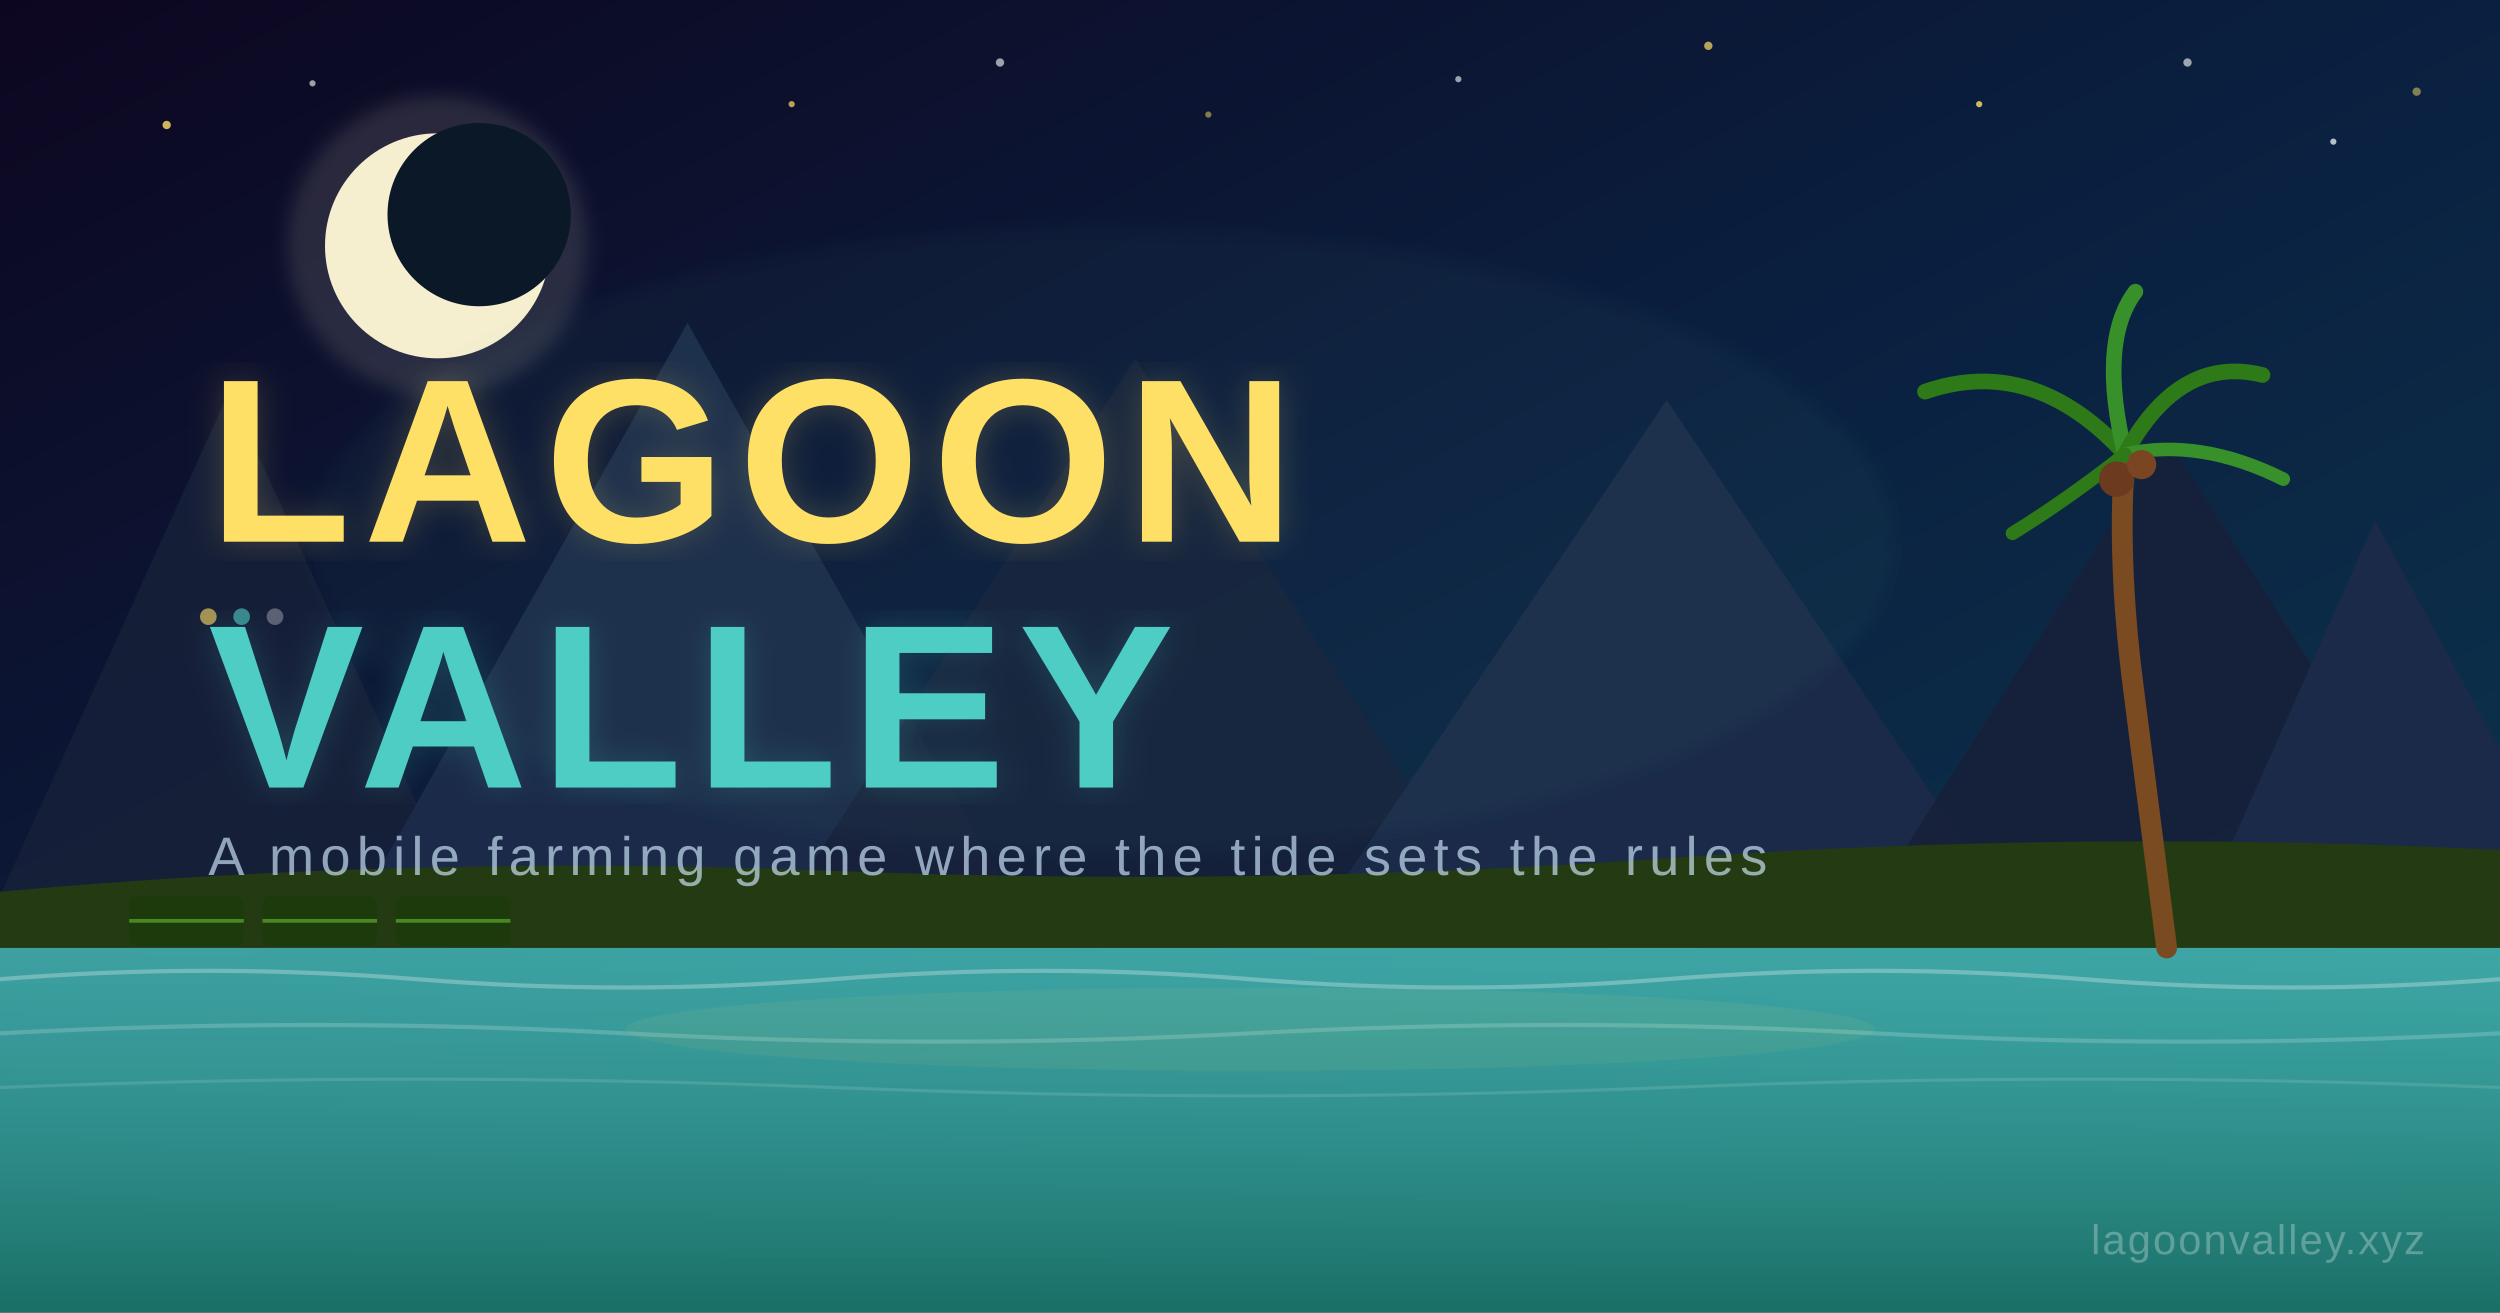
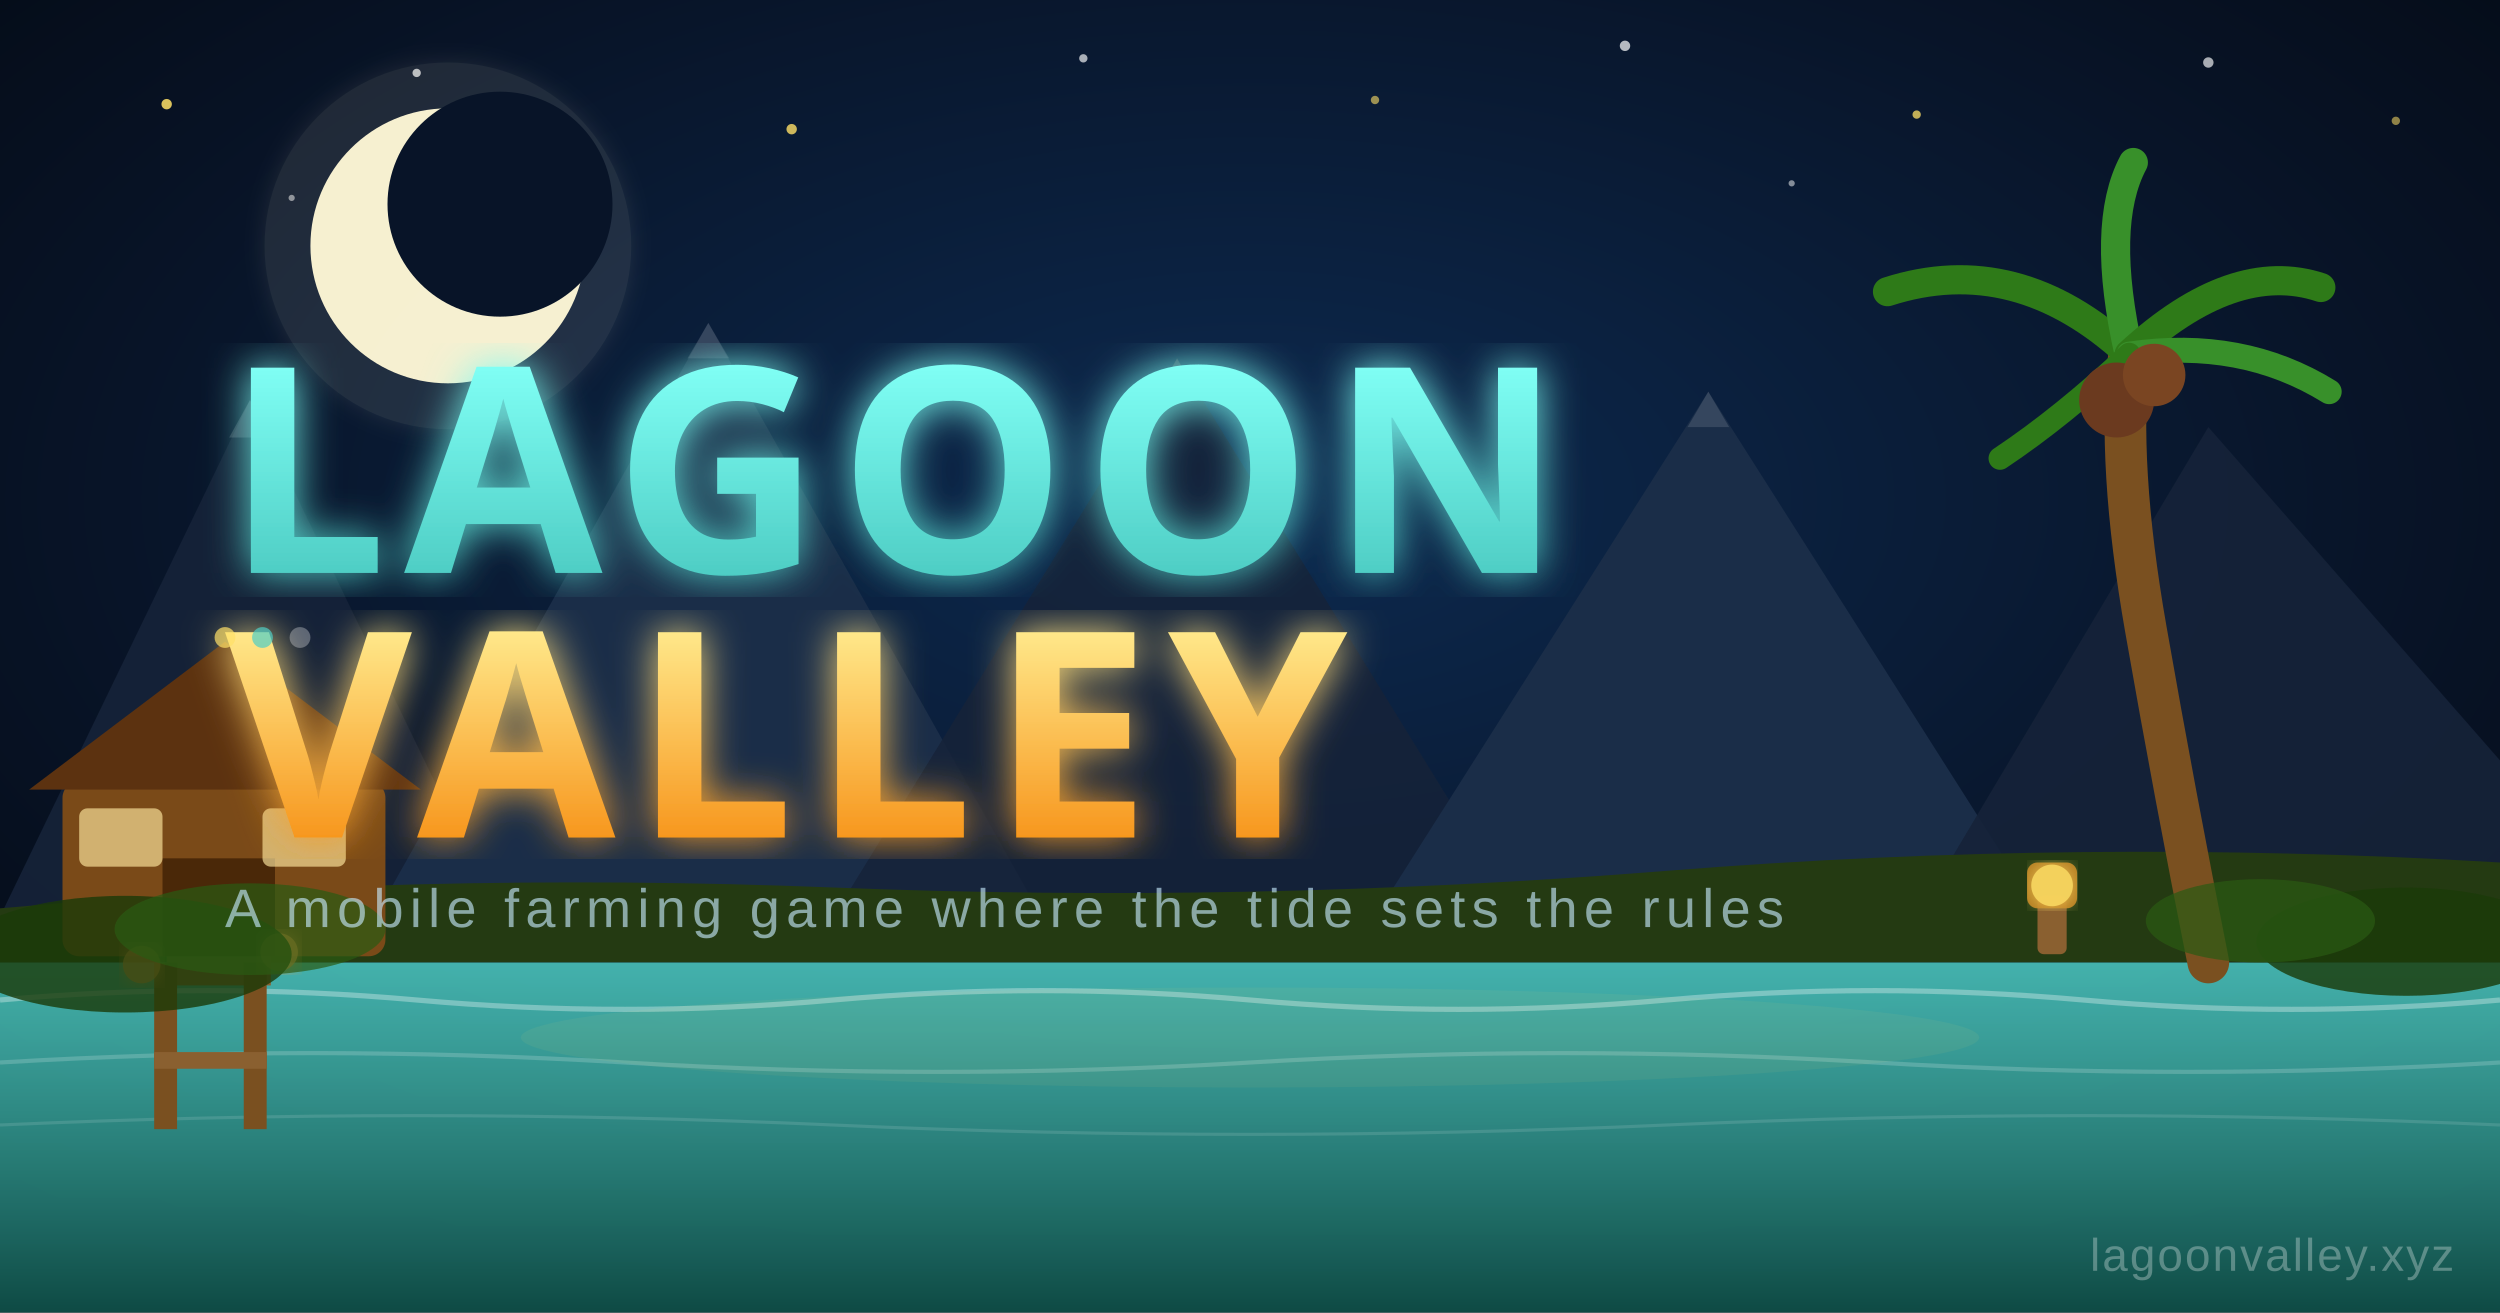
<svg xmlns="http://www.w3.org/2000/svg" viewBox="0 0 1200 630">
  <defs>
-     <linearGradient id="og-bg" x1="0" y1="0" x2="1" y2="1">
-       <stop offset="0%" stop-color="#0d0620" />
-       <stop offset="50%" stop-color="#0a2040" />
-       <stop offset="100%" stop-color="#0d3a50" />
+     <radialGradient id="ogbg" cx="50%" cy="38%" r="75%">
+       <stop offset="0%" stop-color="#0d2a50" />
+       <stop offset="60%" stop-color="#081428" />
+       <stop offset="100%" stop-color="#030810" />
+     </radialGradient>
+     <linearGradient id="ogwater" x1="0" y1="0" x2="0" y2="1">
+       <stop offset="0%" stop-color="#4ecdc4" stop-opacity="0.85" />
+       <stop offset="100%" stop-color="#0e4a44" />
    </linearGradient>
-     <linearGradient id="og-water" x1="0" y1="0" x2="0" y2="1">
-       <stop offset="0%" stop-color="#4ecdc4" stop-opacity="0.75" />
-       <stop offset="100%" stop-color="#1a6e66" />
+     <linearGradient id="ogtextL" x1="0" y1="0" x2="0" y2="1">
+       <stop offset="0%" stop-color="#80fff5" />
+       <stop offset="100%" stop-color="#4ecdc4" />
    </linearGradient>
-     <filter id="og-blur">
-       <feGaussianBlur in="SourceGraphic" stdDeviation="4" />
+     <linearGradient id="ogtextV" x1="0" y1="0" x2="0" y2="1">
+       <stop offset="0%" stop-color="#ffe88a" />
+       <stop offset="100%" stop-color="#f7971e" />
+     </linearGradient>
+     <filter id="ogg">
+       <feGaussianBlur stdDeviation="10" result="b" />
+       <feMerge>
+         <feMergeNode in="b" />
+         <feMergeNode in="SourceGraphic" />
+       </feMerge>
    </filter>
-     <filter id="og-glow">
-       <feGaussianBlur in="SourceGraphic" stdDeviation="8" result="b" />
+     <filter id="ogs">
+       <feGaussianBlur stdDeviation="5" result="b" />
      <feMerge>
        <feMergeNode in="b" />
        <feMergeNode in="SourceGraphic" />
      </feMerge>
    </filter>
  </defs>
-   <rect width="1200" height="630" fill="url(#og-bg)" />
-   <circle cx="80" cy="60" r="2" fill="#ffe066" opacity="0.8" />
-   <circle cx="150" cy="40" r="1.5" fill="#fff" opacity="0.6" />
-   <circle cx="250" cy="80" r="2" fill="#fff" opacity="0.5" />
-   <circle cx="380" cy="50" r="1.5" fill="#ffe066" opacity="0.7" />
-   <circle cx="480" cy="30" r="2" fill="#fff" opacity="0.6" />
-   <circle cx="580" cy="55" r="1.5" fill="#ffe066" opacity="0.5" />
-   <circle cx="700" cy="38" r="1.5" fill="#fff" opacity="0.6" />
-   <circle cx="820" cy="22" r="2" fill="#ffe066" opacity="0.7" />
-   <circle cx="950" cy="50" r="1.5" fill="#ffe066" opacity="0.8" />
-   <circle cx="1050" cy="30" r="2" fill="#fff" opacity="0.6" />
-   <circle cx="1120" cy="68" r="1.5" fill="#fff" opacity="0.7" />
-   <circle cx="1160" cy="44" r="2" fill="#ffe066" opacity="0.5" />
-   <circle cx="210" cy="118" r="72" fill="#fff8d6" opacity="0.12" filter="url(#og-blur)" />
-   <circle cx="210" cy="118" r="54" fill="#fff8d6" opacity="0.95" />
-   <circle cx="230" cy="103" r="44" fill="#0a1828" />
-   <polygon points="0,430 110,188 220,430" fill="#162038" opacity="0.85" />
-   <polygon points="175,430 330,155 485,430" fill="#1a2a48" />
-   <polygon points="380,430 545,172 710,430" fill="#162038" opacity="0.85" />
-   <polygon points="640,430 800,192 960,430" fill="#1a2a48" />
-   <polygon points="900,430 1040,210 1180,430" fill="#162038" opacity="0.9" />
-   <polygon points="1060,430 1140,250 1200,360 1200,430" fill="#1a2a48" />
-   <path d="M0,428 Q200,410 400,418 Q600,426 800,412 Q1000,398 1200,408 L1200,455 L0,455 Z" fill="#243a12" />
-   <rect x="0" y="455" width="1200" height="175" fill="url(#og-water)" />
-   <path d="M0,470 Q100,462 200,470 Q300,478 400,470 Q500,462 600,470 Q700,478 800,470 Q900,462 1000,470 Q1100,478 1200,470" fill="none" stroke="rgba(255,255,255,0.28)" stroke-width="2" />
-   <path d="M0,496 Q150,488 300,496 Q450,504 600,496 Q750,488 900,496 Q1050,504 1200,496" fill="none" stroke="rgba(255,255,255,0.18)" stroke-width="2" />
-   <path d="M0,522 Q200,514 400,522 Q600,530 800,522 Q1000,514 1200,522" fill="none" stroke="rgba(255,255,255,0.12)" stroke-width="1.5" />
-   <ellipse cx="600" cy="494" rx="300" ry="20" fill="rgba(255,224,102,0.06)" />
-   <path d="M1040,455 Q1032,392 1024,330 Q1016,268 1020,218" stroke="#7a4a20" stroke-width="10" fill="none" stroke-linecap="round" />
-   <path d="M1020,218 Q976,170 924,188" stroke="#2e7a18" stroke-width="7.5" fill="none" stroke-linecap="round" />
-   <path d="M1020,218 Q1007,164 1025,140" stroke="#38902a" stroke-width="7.5" fill="none" stroke-linecap="round" />
-   <path d="M1020,218 Q1046,170 1086,180" stroke="#2e7a18" stroke-width="7.5" fill="none" stroke-linecap="round" />
-   <path d="M1020,218 Q1056,210 1096,230" stroke="#38902a" stroke-width="6.5" fill="none" stroke-linecap="round" />
-   <path d="M1020,218 Q992,240 966,256" stroke="#2e7a18" stroke-width="6.5" fill="none" stroke-linecap="round" />
-   <circle cx="1016" cy="230" r="8.5" fill="#6b3a1f" />
-   <circle cx="1028" cy="223" r="7" fill="#7a4522" />
-   <rect x="62" y="430" width="55" height="24" rx="4" fill="#1c3a0c" />
-   <rect x="126" y="430" width="55" height="24" rx="4" fill="#1c3a0c" />
-   <rect x="190" y="430" width="55" height="24" rx="4" fill="#1c3a0c" />
-   <line x1="62" y1="442" x2="117" y2="442" stroke="#5aaa2a" stroke-width="1.8" opacity="0.7" />
-   <line x1="126" y1="442" x2="181" y2="442" stroke="#5aaa2a" stroke-width="1.8" opacity="0.7" />
-   <line x1="190" y1="442" x2="245" y2="442" stroke="#5aaa2a" stroke-width="1.8" opacity="0.7" />
-   <ellipse cx="530" cy="260" rx="380" ry="150" fill="rgba(78,205,196,0.04)" filter="url(#og-blur)" />
-   <text x="100" y="260" font-family="'Segoe UI', Arial, system-ui, sans-serif" font-size="112" font-weight="900" letter-spacing="6" fill="#ffe066" filter="url(#og-glow)" opacity="0.2">LAGOON</text>
-   <text x="100" y="260" font-family="'Segoe UI', Arial, system-ui, sans-serif" font-size="112" font-weight="900" letter-spacing="6" fill="#ffe066">LAGOON</text>
-   <text x="100" y="378" font-family="'Segoe UI', Arial, system-ui, sans-serif" font-size="112" font-weight="900" letter-spacing="6" fill="#4ecdc4" filter="url(#og-glow)" opacity="0.2">VALLEY</text>
-   <text x="100" y="378" font-family="'Segoe UI', Arial, system-ui, sans-serif" font-size="112" font-weight="900" letter-spacing="6" fill="#4ecdc4">VALLEY</text>
-   <text x="100" y="420" font-family="'Segoe UI', Arial, system-ui, sans-serif" font-size="26" font-weight="400" letter-spacing="3" fill="rgba(210,235,255,0.65)">A mobile farming game where the tide sets the rules</text>
-   <circle cx="100" cy="296" r="4" fill="#ffe066" opacity="0.6" />
-   <circle cx="116" cy="296" r="4" fill="#4ecdc4" opacity="0.6" />
-   <circle cx="132" cy="296" r="4" fill="rgba(255,255,255,0.3)" />
-   <text x="1164" y="602" text-anchor="end" font-family="'Segoe UI', Arial, system-ui, sans-serif" font-size="20" fill="rgba(255,255,255,0.28)" letter-spacing="1">lagoonvalley.xyz</text>
+   <rect width="1200" height="630" fill="url(#ogbg)" />
+   <circle cx="80" cy="50" r="2.5" fill="#ffe066" opacity="0.85" />
+   <circle cx="200" cy="35" r="2" fill="#fff" opacity="0.7" />
+   <circle cx="380" cy="62" r="2.5" fill="#ffe066" opacity="0.8" />
+   <circle cx="520" cy="28" r="2" fill="#fff" opacity="0.65" />
+   <circle cx="660" cy="48" r="2" fill="#ffe066" opacity="0.6" />
+   <circle cx="780" cy="22" r="2.5" fill="#fff" opacity="0.7" />
+   <circle cx="920" cy="55" r="2" fill="#ffe066" opacity="0.75" />
+   <circle cx="1060" cy="30" r="2.5" fill="#fff" opacity="0.65" />
+   <circle cx="1150" cy="58" r="2" fill="#ffe066" opacity="0.55" />
+   <circle cx="140" cy="95" r="1.5" fill="#fff" opacity="0.5" />
+   <circle cx="860" cy="88" r="1.5" fill="#fff" opacity="0.5" />
+   <circle cx="215" cy="118" r="88" fill="#fff8d6" opacity="0.1" filter="url(#ogs)" />
+   <circle cx="215" cy="118" r="66" fill="#fff8d6" opacity="0.96" />
+   <circle cx="240" cy="98" r="54" fill="#081428" />
+   <polygon points="0,440 120,192 240,440" fill="#152238" opacity="0.9" />
+   <polygon points="180,440 340,155 500,440" fill="#1a2d48" />
+   <polygon points="400,440 565,172 730,440" fill="#152238" opacity="0.85" />
+   <polygon points="660,440 820,188 980,440" fill="#1a2d48" />
+   <polygon points="920,440 1060,205 1200,365 1200,440" fill="#152238" opacity="0.9" />
+   <polygon points="110,210 120,192 130,210" fill="rgba(255,255,255,0.15)" />
+   <polygon points="330,172 340,155 350,172" fill="rgba(255,255,255,0.12)" />
+   <polygon points="555,190 565,172 575,190" fill="rgba(255,255,255,0.14)" />
+   <polygon points="810,205 820,188 830,205" fill="rgba(255,255,255,0.12)" />
+   <path d="M0,436 Q200,418 400,426 Q600,434 800,418 Q1000,402 1200,414 L1200,462 L0,462 Z" fill="#243a12" />
+   <rect x="0" y="462" width="1200" height="168" fill="url(#ogwater)" />
+   <path d="M0,480 Q100,471 200,480 Q300,489 400,480 Q500,471 600,480 Q700,489 800,480 Q900,471 1000,480 Q1100,489 1200,480" fill="none" stroke="rgba(255,255,255,0.32)" stroke-width="2.5" />
+   <path d="M0,510 Q150,501 300,510 Q450,519 600,510 Q750,501 900,510 Q1050,519 1200,510" fill="none" stroke="rgba(255,255,255,0.18)" stroke-width="2" />
+   <path d="M0,540 Q200,531 400,540 Q600,549 800,540 Q1000,531 1200,540" fill="none" stroke="rgba(255,255,255,0.12)" stroke-width="1.5" />
+   <ellipse cx="600" cy="498" rx="350" ry="24" fill="rgba(255,224,102,0.06)" />
+   <rect x="30" y="375" width="155" height="84" rx="8" fill="#7a4a18" />
+   <polygon points="14,379 202,379 108,308" fill="#5c3210" />
+   <rect x="78" y="412" width="54" height="47" fill="#4a2808" />
+   <rect x="38" y="388" width="40" height="28" rx="4" fill="#ffe8a0" opacity="0.65" />
+   <rect x="126" y="388" width="40" height="28" rx="4" fill="#ffe8a0" opacity="0.65" />
+   <rect x="80" y="459" width="50" height="14" fill="#8a6030" />
+   <rect x="74" y="462" width="11" height="80" fill="#7a5020" />
+   <rect x="117" y="462" width="11" height="80" fill="#7a5020" />
+   <rect x="74" y="505" width="54" height="8" fill="#8a6030" />
+   <circle cx="68" cy="463" r="9" fill="#ff9944" opacity="0.8" filter="url(#ogs)" />
+   <circle cx="134" cy="457" r="9" fill="#ff9944" opacity="0.8" filter="url(#ogs)" />
+   <path d="M1060,462 Q1044,382 1030,302 Q1016,222 1022,170" stroke="#7a5020" stroke-width="20" fill="none" stroke-linecap="round" />
+   <path d="M1022,170 Q968,120 906,140" stroke="#2e7a18" stroke-width="14" fill="none" stroke-linecap="round" />
+   <path d="M1022,170 Q1008,108 1024,78" stroke="#38902a" stroke-width="14" fill="none" stroke-linecap="round" />
+   <path d="M1022,170 Q1072,124 1114,138" stroke="#2e7a18" stroke-width="14" fill="none" stroke-linecap="round" />
+   <path d="M1022,170 Q1076,162 1118,188" stroke="#38902a" stroke-width="12" fill="none" stroke-linecap="round" />
+   <path d="M1022,170 Q990,200 960,220" stroke="#2e7a18" stroke-width="11" fill="none" stroke-linecap="round" />
+   <circle cx="1016" cy="192" r="18" fill="#6b3a1f" />
+   <circle cx="1034" cy="180" r="15" fill="#7a4522" />
+   <ellipse cx="60" cy="458" rx="80" ry="28" fill="#1a3a08" opacity="0.8" />
+   <ellipse cx="120" cy="446" rx="65" ry="22" fill="#2a5a12" opacity="0.7" />
+   <ellipse cx="1155" cy="452" rx="72" ry="26" fill="#1a3a08" opacity="0.8" />
+   <ellipse cx="1085" cy="442" rx="55" ry="20" fill="#2a5a12" opacity="0.7" />
+   <rect x="978" y="430" width="14" height="28" rx="3" fill="#8a6030" />
+   <rect x="973" y="414" width="24" height="22" rx="5" fill="#c08020" opacity="0.9" />
+   <circle cx="985" cy="425" r="10" fill="#ffe066" opacity="0.85" filter="url(#ogs)" />
+   <text x="108" y="275" font-family="'Arial Black', Impact, sans-serif" font-size="138" font-weight="900" letter-spacing="8" fill="url(#ogtextL)" filter="url(#ogg)">LAGOON</text>
+   <text x="108" y="402" font-family="'Arial Black', Impact, sans-serif" font-size="138" font-weight="900" letter-spacing="8" fill="url(#ogtextV)" filter="url(#ogg)">VALLEY</text>
+   <text x="108" y="445" font-family="'Segoe UI', Arial, sans-serif" font-size="26" letter-spacing="3" fill="rgba(200,235,255,0.62)">A mobile farming game where the tide sets the rules</text>
+   <circle cx="108" cy="306" r="5" fill="#ffe066" opacity="0.7" />
+   <circle cx="126" cy="306" r="5" fill="#4ecdc4" opacity="0.7" />
+   <circle cx="144" cy="306" r="5" fill="rgba(255,255,255,0.3)" />
+   <text x="1178" y="610" text-anchor="end" font-family="'Segoe UI', Arial, sans-serif" font-size="22" fill="rgba(255,255,255,0.3)" letter-spacing="1">lagoonvalley.xyz</text>
</svg>
